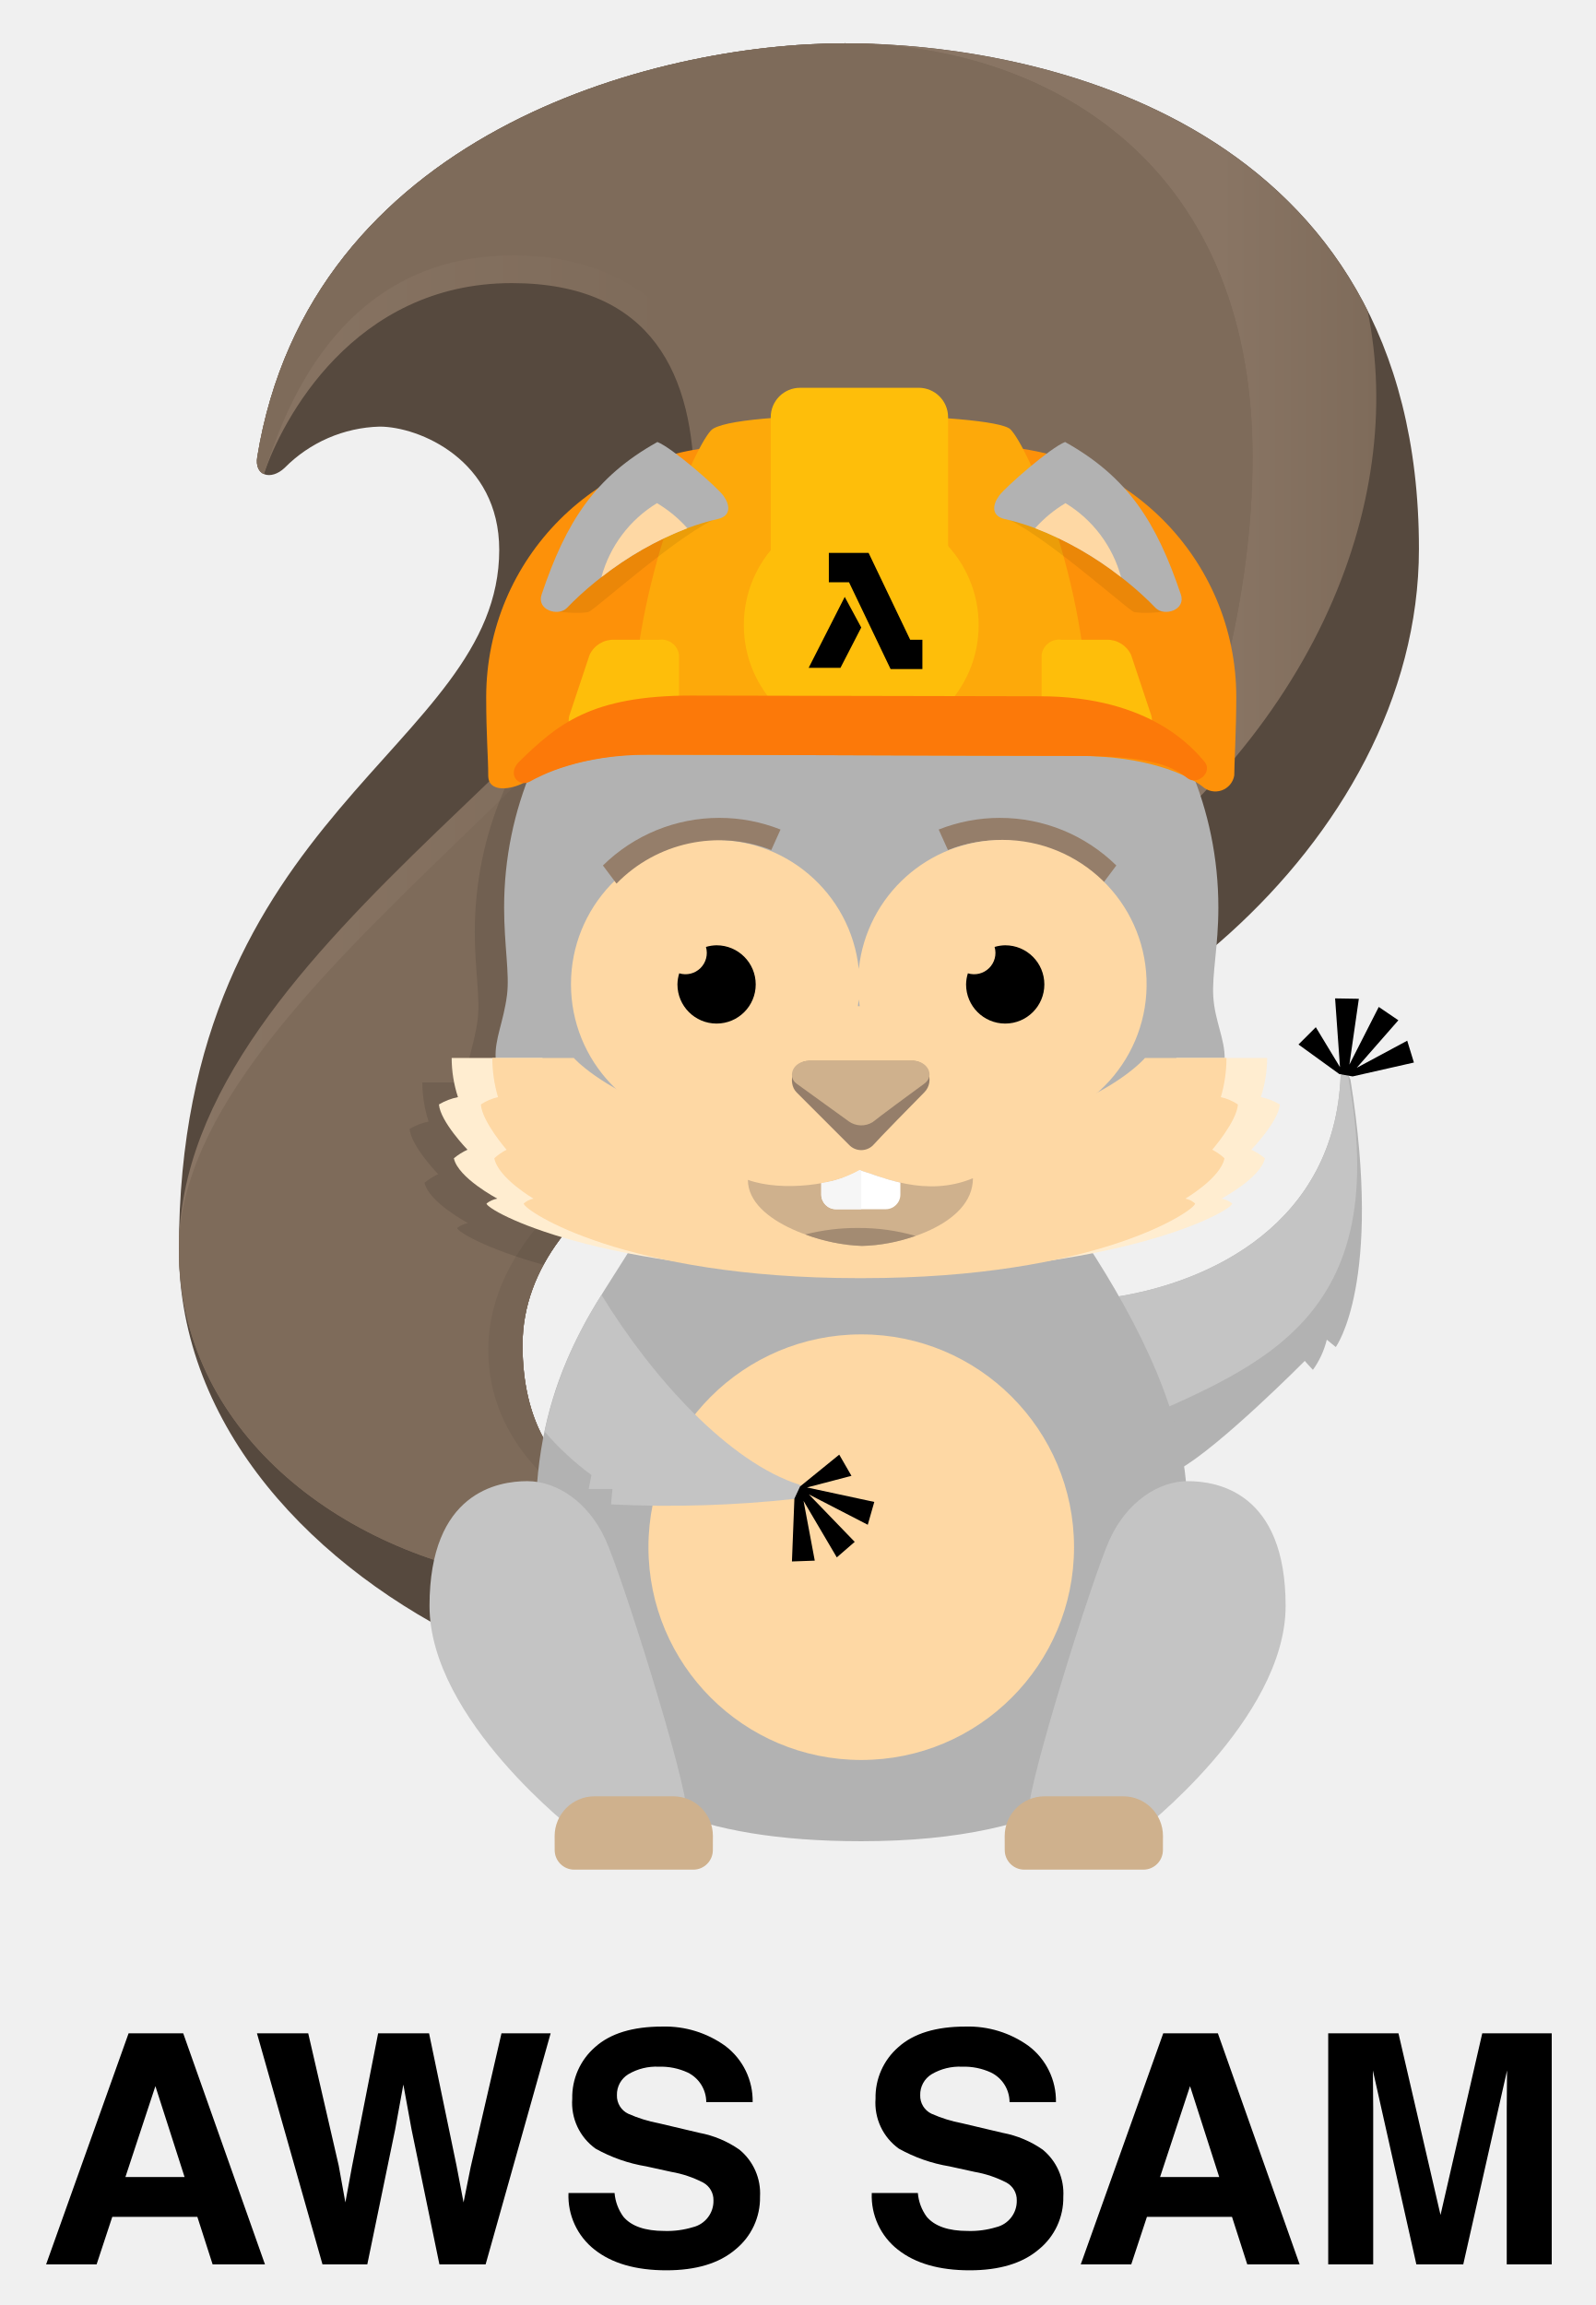
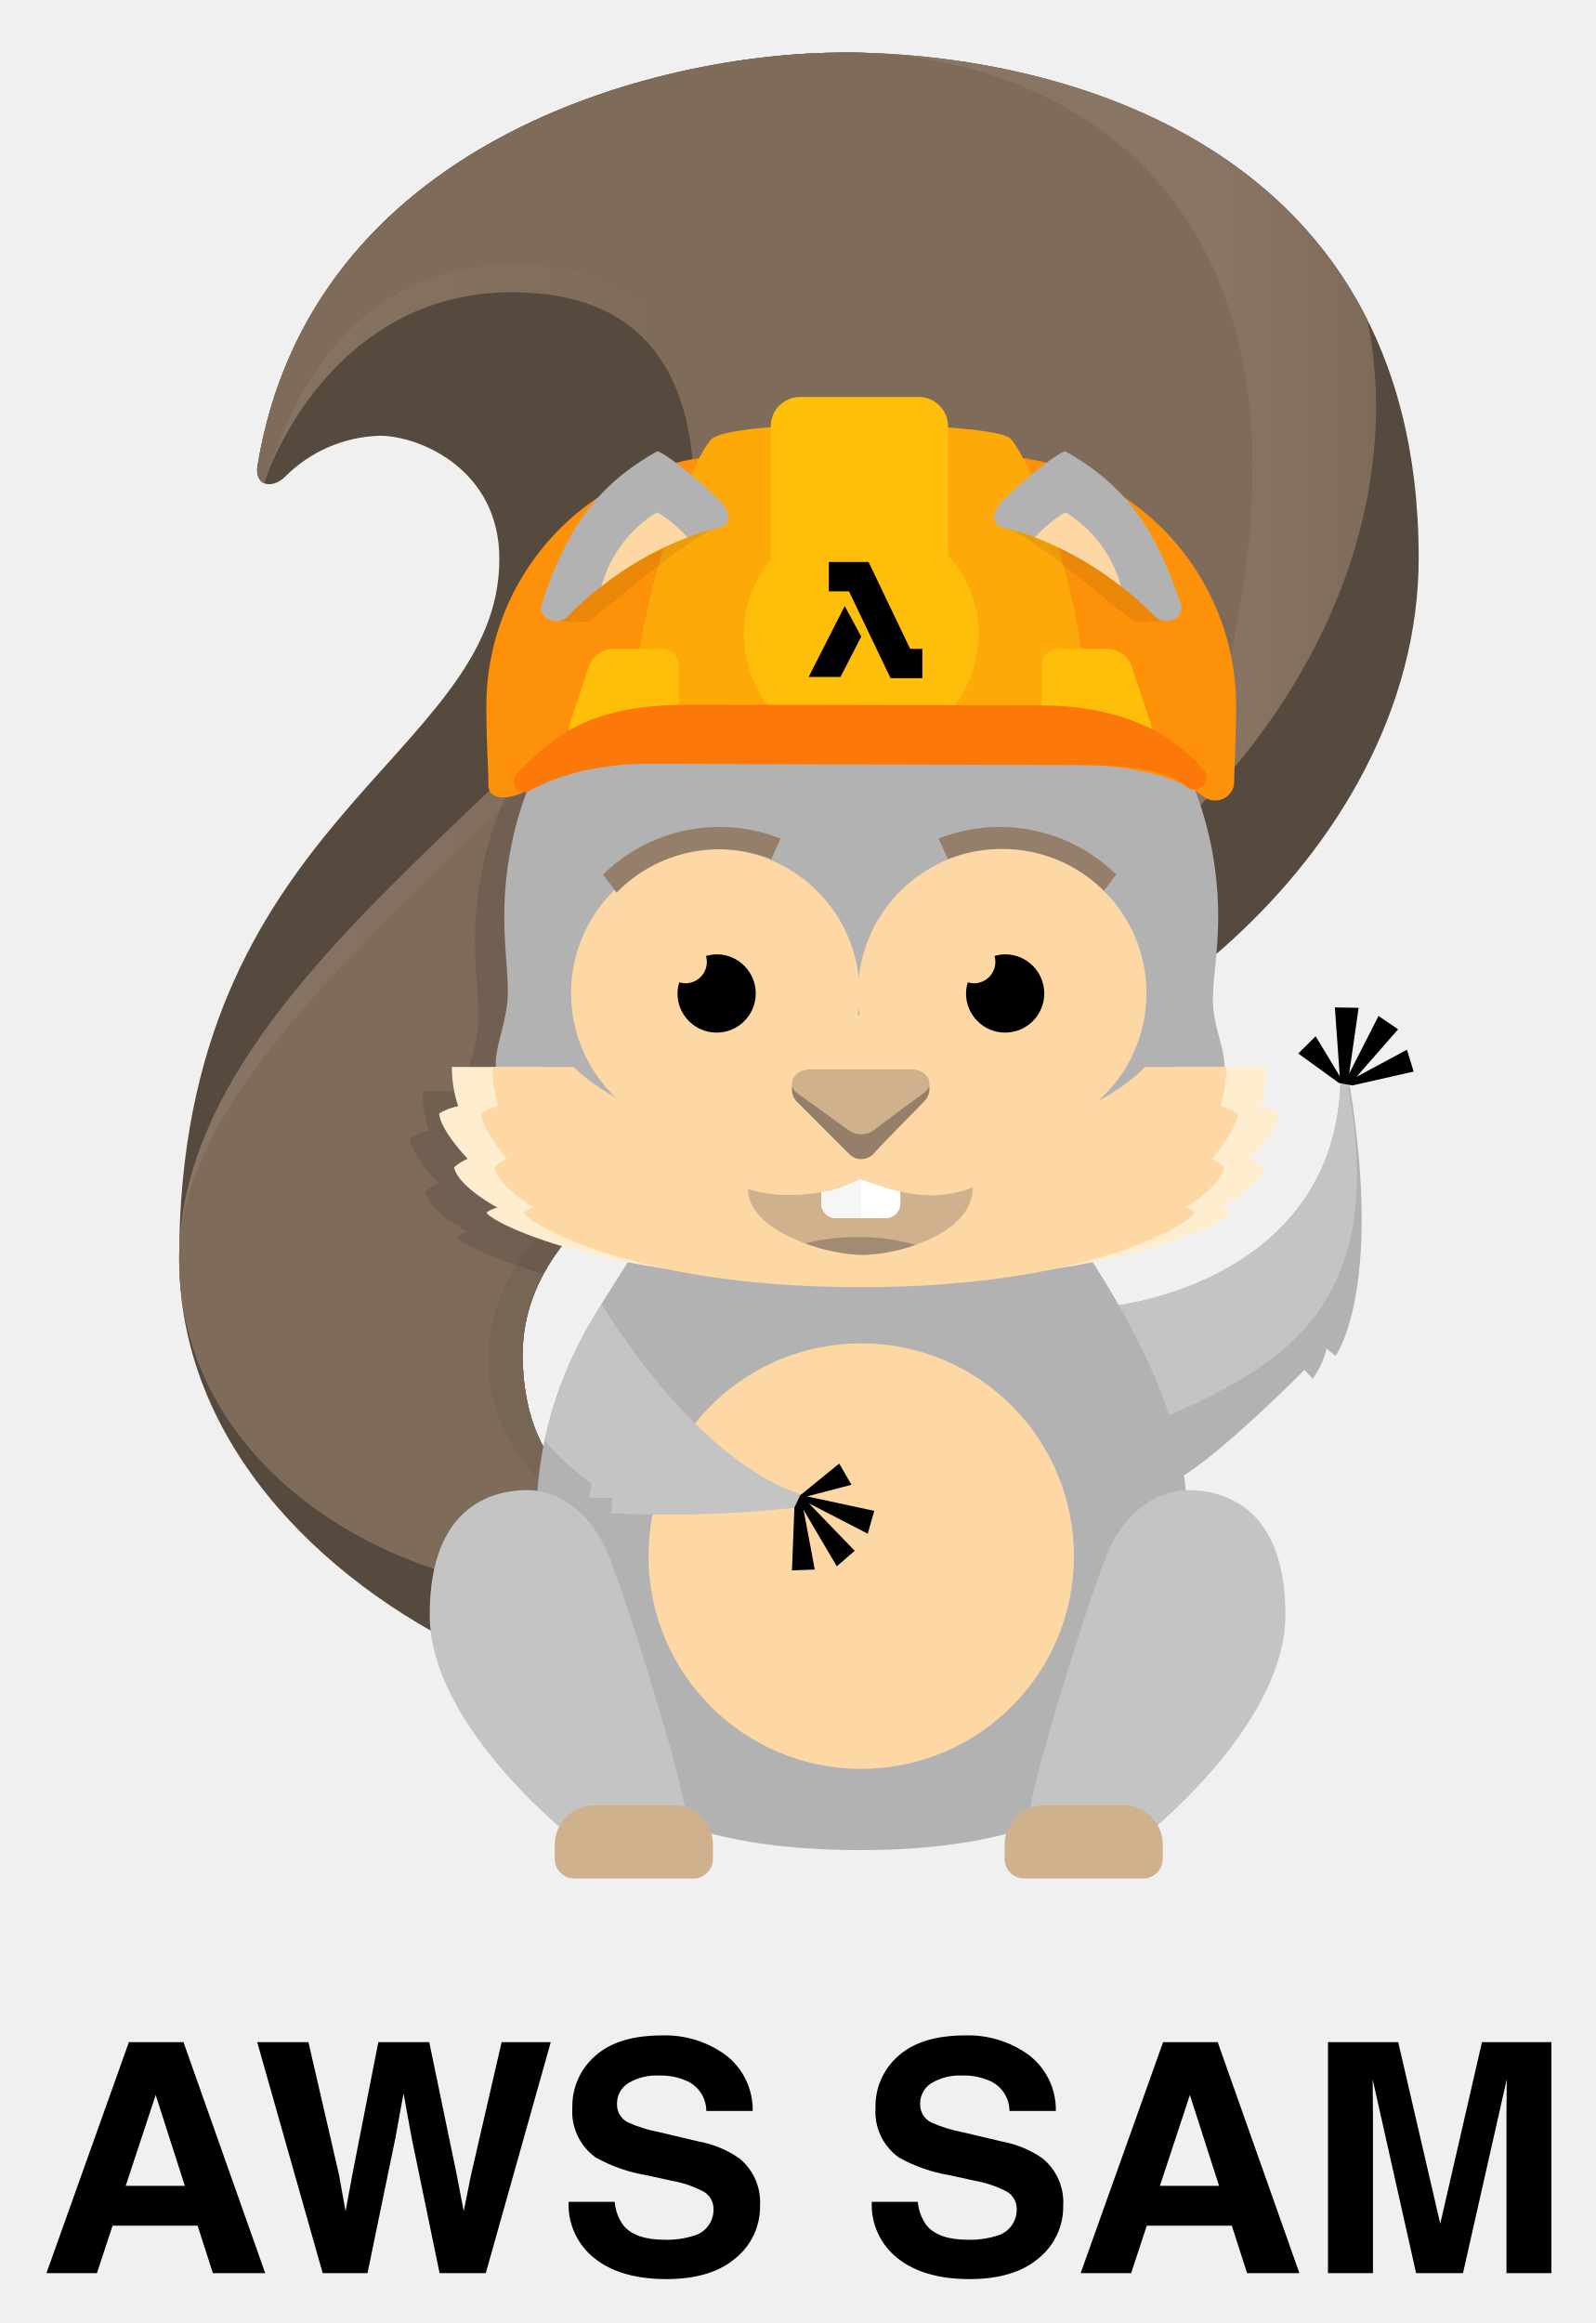
- <svg xmlns="http://www.w3.org/2000/svg" viewBox="123.00 0.00 180.00 260.00">
+ <svg xmlns="http://www.w3.org/2000/svg" viewBox="122.96 -1.04 180.08 262.08">
  <defs>
    <style>.cls-1{fill:#b2b2b2}.cls-8{fill:#c4c4c4}.cls-9{fill:#fed8a4}.cls-10{fill:#cfb18d}.cls-12{fill:#957e6a}.cls-15{fill:#febe0a}.cls-17{opacity:.071}.cls-18{fill:#040404}.cls-22{isolation:isolate}</style>
    <linearGradient id="linear-gradient" x1="203.361" x2="278.24" y1="11121.406" y2="11121.406" gradientTransform="translate(0 -11067.41)" gradientUnits="userSpaceOnUse">
      <stop offset=".765" stop-color="#897564" />
      <stop offset="1" stop-color="#7e6b5a" />
    </linearGradient>
    <linearGradient id="linear-gradient-2" x1="143.18" x2="264.288" y1="11159.003" y2="11159.003" gradientTransform="translate(0 -11067.41)" gradientUnits="userSpaceOnUse">
      <stop offset=".01" stop-color="#897564" />
      <stop offset=".459" stop-color="#7e6b5a" />
    </linearGradient>
  </defs>
  <g id="Layer_8" data-name="Layer 8">
    <path d="M248.563 146.33c11.037-1.654 25.015-8.369 25.658-25.014.37-.276.735-.46 1.105.46 3.68 22.99-1.656 30.166-1.656 30.166l-1.011-.828a9.81 9.81 0 0 1-1.566 3.404c-.365-.369-.918-1.012-.918-1.012s-9.566 9.656-14.163 12.23c-6.161-.459-19.212-17.64-7.449-19.406z" class="cls-1" />
    <g id="tail">
      <g id="Shape_14" data-name="Shape 14">
        <path fill="#56493e" d="M218.305 4.884c-21.703 0-60.359 10.27-66.286 46.651-.351 2.158 1.542 2.69 3.082 1.242a15.67 15.67 0 0 1 10.725-4.656c4.415 0 13.485 3.737 13.485 13.9 0 22.44-36.13 29.314-36.13 78.924 0 20.129 15.267 36.053 33.66 44.723 4.658 2.197 19.76-15.241 19.76-15.241s-14.662-1.05-14.662-18.708 25.436-28.378 38.573-28.378c26.512 0 62.54-27.749 62.54-61.434 0-48.193-43.042-57.023-64.747-57.023z" />
      </g>
      <g id="Shape_14_copy_3" data-name="Shape 14 copy 3">
        <path fill="url(#linear-gradient)" d="M277.257 35.042c-12.474-24.845-42.122-30.158-58.95-30.158-4.718 0-9.135 2.694-14.946 3.827l1.519 3.53s37.338 79.56 37.338 90.866c29.015-19.005 39.487-46.476 35.04-68.065z" />
      </g>
      <g id="Shape_14_copy_2" data-name="Shape 14 copy 2">
        <path fill="url(#linear-gradient-2)" d="M218.305 4.884c-21.703 0-60.359 10.27-66.286 46.651-.166 1.025.174 1.683.742 1.938 2.024-6.031 10.097-21.538 27.964-21.538 15.954 0 20.578 10.53 20.578 23.09 0 24.275-58.123 50.577-58.123 85.919 0 20.128 17.79 34.318 38.548 37.313 5.097.734 14.873-7.83 14.873-7.83s-14.663-1.05-14.663-18.708 25.436-28.378 38.573-28.378c26.512 0 43.777-41.36 43.777-71.735.003-34.214-24.278-46.722-45.983-46.722z" />
      </g>
      <g id="Shape_14_copy" data-name="Shape 14 copy">
        <path fill="#7e6b5a" d="M218.305 4.884c-21.703 0-60.359 10.27-66.286 46.651-.166 1.025.174 1.683.742 1.938 2.025-6.033 7.89-24.665 28.149-24.665 16.003 0 23.785 11.278 23.785 24.014 0 26.855-61.514 57.746-61.514 88.122 0 20.128 17.79 34.318 38.548 37.313 5.097.734 14.873-7.83 14.873-7.83s-14.663-1.05-14.663-18.708 25.436-28.378 38.573-28.378c26.512 0 43.777-41.36 43.777-71.735.002-34.214-24.279-46.722-45.984-46.722z" />
      </g>
      <g id="Shape_14_copy_4" data-name="Shape 14 copy 4">
        <path fill="#776555" d="M216.65 122.157c-13.138 0-38.573 12.455-38.573 30.113 0 10.758 8.66 17.22 15.429 20.631 1.842-1.376 3.097-2.475 3.097-2.475s-14.663-1.05-14.663-18.708 25.436-28.378 38.573-28.378c5.528 0 1.734-1.183-3.863-1.183z" />
      </g>
      <g id="Ellipse_4_copy" data-name="Ellipse 4 copy" opacity=".102">
        <path d="M216.835 64.847a40.282 40.282 0 0 0-40.282 40.282c0 4.238.63 7.457.325 9.858-.387 3.047-1.392 4.939-1.281 7.11l-4.961-.002a14.306 14.306 0 0 0 .712 4.417 6.763 6.763 0 0 0-2.145.827c.153 1.932 3.217 5.104 3.217 5.104a6.97 6.97 0 0 0-1.532.966c.46 2.207 4.903 4.552 4.903 4.552a2.709 2.709 0 0 0-1.226.552c.018.391 3.105 2.312 9.743 4.157 6.61-12.202 25.492-19.332 36.204-19.332 11.585 0 24.987-5.298 36.406-14.075.108-1.25.198-2.613.198-4.135a40.282 40.282 0 0 0-40.281-40.28z" />
      </g>
    </g>
    <g id="body">
      <g id="Shape_5_copy" data-name="Shape 5 copy">
        <path d="M275.143 121.868c-.036-.2-.052-.378-.075-.567-.282-.35-.564-.196-.845.015-.644 16.646-14.623 23.36-25.658 25.014-8.019 1.205-4.509 9.565.492 14.916 14.886-6.782 31.154-11.418 26.086-39.378z" class="cls-8" />
      </g>
      <g id="Shape_2" data-name="Shape 2">
        <path d="M256.88 169.534c0-9.46-5.361-20.181-11.351-29.325-6.1-9.312-44.987-11.473-50.61-.788-3.152 5.991-10.247 13.401-11.35 28.064-1.507 20.02-.945 40.202 36.577 40.202 44.618 0 36.733-31.368 36.733-38.153z" class="cls-1" />
      </g>
      <g id="Ellipse_1" data-name="Ellipse 1">
        <circle cx="220.145" cy="174.519" r="24.003" class="cls-9" />
      </g>
      <g id="Shape_3" data-name="Shape 3">
        <path d="M213.208 167.484c-7.968-2.508-16.63-12.065-22.36-21.424a46.652 46.652 0 0 0-6.422 15.415 31.696 31.696 0 0 0 5.291 4.906l-.316 1.575h2.681l-.158 1.735a130.961 130.961 0 0 0 20.811-.632c1.419-.314 1.578-.63.473-1.575z" class="cls-8" />
      </g>
      <g id="Shape_4" data-name="Shape 4">
        <path d="M221.617 169.415l-7.588-1.632 5.013-1.312-1.379-2.39-4.415 3.587-.643 1.379-.276 7.082 2.574-.092-1.264-6.736 3.749 6.368 2.022-1.748-5.173-5.357 6.645 3.427.735-2.576z" />
      </g>
      <g id="Shape_4_copy" data-name="Shape 4 copy">
        <path d="M281.73 117.388l-5.697 3.061 4.698-5.364-2.211-1.503-3.314 6.506 1.068-7.427-2.679-.044.552 7.757-2.727-4.508-1.954 1.952 4.608 3.336 1.5.264 6.91-1.566-.754-2.464z" />
      </g>
      <g id="Shape_1" data-name="Shape 1">
        <path d="M191.313 173.692c-1.932-4.277-5.518-6.621-8.83-6.621s-11.035 1.241-11.035 14.07c0 12.83 16.554 25.52 16.554 25.52s12.415.828 12.415-2.483-7.173-26.21-9.104-30.486z" class="cls-8" />
      </g>
      <g id="Shape_1_copy" data-name="Shape 1 copy">
        <path d="M256.978 167.07c-3.31 0-6.897 2.346-8.829 6.622-1.93 4.278-9.103 27.177-9.103 30.487s12.415 2.484 12.415 2.484 16.553-12.692 16.553-25.521c0-12.83-7.725-14.071-11.036-14.071z" class="cls-8" />
      </g>
      <g id="Rounded_Rectangle_1" data-name="Rounded Rectangle 1">
        <path d="M249.709 202.622h-8.888a4.495 4.495 0 0 0-4.496 4.495l.006 1.57a2.209 2.209 0 0 0 2.207 2.207h13.428a2.209 2.209 0 0 0 2.207-2.207l.006-1.595a4.47 4.47 0 0 0-4.47-4.47z" class="cls-10" />
      </g>
      <g id="Rounded_Rectangle_1_copy" data-name="Rounded Rectangle 1 copy">
        <path d="M198.943 202.622h-8.887a4.495 4.495 0 0 0-4.496 4.494v.002l.006 1.57a2.208 2.208 0 0 0 2.208 2.206H201.2a2.208 2.208 0 0 0 2.207-2.207l.006-1.595a4.471 4.471 0 0 0-4.47-4.47z" class="cls-10" />
      </g>
    </g>
    <g id="head">
      <g id="Ellipse_4" data-name="Ellipse 4">
        <path d="M259.855 112.404c-.153-2.55.573-5.675.573-10.033a40.282 40.282 0 0 0-80.565 0c0 4.237.631 7.456.326 9.859-.388 3.058-1.402 4.953-1.281 7.135.644 11.683 28.623 23.29 41.237 23.29 13.138 0 40.702-11.482 40.992-23.198.053-2.228-1.115-4.282-1.282-7.053z" class="cls-1" />
      </g>
      <g id="Shape_6" data-name="Shape 6">
        <path fill="#ffedd0" d="M267.364 124.581a6.763 6.763 0 0 0-2.145-.827 14.306 14.306 0 0 0 .712-4.417c-3.521.002-10.213.002-10.213.002s-8.772 9.38-35.282 9.38h-.537c-26.508 0-35.741-9.38-35.741-9.38s-6.692 0-10.212-.002a14.336 14.336 0 0 0 .711 4.417 6.773 6.773 0 0 0-2.145.827c.153 1.932 3.218 5.105 3.218 5.105a6.92 6.92 0 0 0-1.533.966c.46 2.208 4.903 4.552 4.903 4.552a2.723 2.723 0 0 0-1.225.552c.037.793 12.64 7.863 41.947 7.863h.498c29.306 0 41.64-7.07 41.679-7.863a2.697 2.697 0 0 0-1.225-.552s4.444-2.344 4.902-4.552a6.942 6.942 0 0 0-1.532-.966s3.067-3.174 3.22-5.105z" />
      </g>
      <g id="Ellipse_2_copy" data-name="Ellipse 2 copy">
        <path d="M235.78 92.255a18.718 18.718 0 0 0-6.898 1.315l1.043 2.313a16.166 16.166 0 0 1 17.46 3.785l1.534-2.042a18.71 18.71 0 0 0-13.14-5.37z" class="cls-12" />
      </g>
      <g id="Ellipse_2_copy_2" data-name="Ellipse 2 copy 2">
        <path d="M236.055 94.738a16.279 16.279 0 0 0-16.186 14.561 16.278 16.278 0 1 0 0 3.433 16.278 16.278 0 1 0 16.186-17.995z" class="cls-9" />
      </g>
      <g id="Ellipse_2_copy_2-2" data-name="Ellipse 2 copy 2-2">
        <path d="M204.143 92.255a18.7 18.7 0 0 0-13.136 5.371l1.532 2.042a16.166 16.166 0 0 1 17.46-3.785l1.042-2.313a18.686 18.686 0 0 0-6.898-1.315z" class="cls-12" />
      </g>
      <g id="Ellipse_3" data-name="Ellipse 3">
        <path d="M236.385 106.627a4.358 4.358 0 0 0-1.198.186 2.405 2.405 0 0 1-3.013 2.975 4.368 4.368 0 0 0-.204 1.254 4.415 4.415 0 1 0 4.415-4.415z" />
      </g>
      <g id="Ellipse_3_copy" data-name="Ellipse 3 copy">
        <path d="M203.828 106.627a4.358 4.358 0 0 0-1.199.186 2.405 2.405 0 0 1-3.013 2.975 4.368 4.368 0 0 0-.203 1.254 4.415 4.415 0 1 0 4.415-4.415z" />
      </g>
      <g id="Shape_6_copy" data-name="Shape 6 copy">
        <path d="M262.635 124.581a5.719 5.719 0 0 0-1.93-.827 15.73 15.73 0 0 0 .638-4.417c-3.169.002-9.193.002-9.193.002s-2.895 3.438-10.475 6.151c-4.94 1.769-11.872-12-21.29-12h-.483c-9.753 0-16.91 13.663-21.962 11.81-7.31-2.681-10.215-5.961-10.215-5.961s-6.023 0-9.193-.002a15.744 15.744 0 0 0 .64 4.417 5.73 5.73 0 0 0-1.932.827c.139 1.932 2.898 5.105 2.898 5.105a6.152 6.152 0 0 0-1.379.966c.413 2.208 4.414 4.552 4.414 4.552a2.324 2.324 0 0 0-1.103.552c.034.793 11.381 8.416 37.764 8.416h.449c26.383 0 37.488-7.623 37.524-8.416a2.314 2.314 0 0 0-1.105-.552s4.001-2.344 4.415-4.552a6.19 6.19 0 0 0-1.38-.966s2.76-3.174 2.898-5.105z" class="cls-9" />
      </g>
    </g>
    <g id="cask">
      <g id="Rounded_Rectangle_3" data-name="Rounded Rectangle 3">
        <path fill="#fd9109" d="M234.125 50.318h-27.959a28.325 28.325 0 0 0-28.325 28.325c0 4.332.23 6.76.23 8.83s2.758 1.517 4 .827a30.113 30.113 0 0 1 14.071-3.173c7.726 0 40.695.138 48.42.138s12.279 2.07 14.072 3.45a2.163 2.163 0 0 0 3.586-1.242c0-1.104.23-5.463.23-8.83a28.325 28.325 0 0 0-28.322-28.325z" />
      </g>
      <g id="Shape_9" data-name="Shape 9">
        <path fill="#fda90a" d="M236.976 48.431c-1.932-1.931-31.592-2.345-33.8.139s-8.966 18.485-8.828 33.798c7.035 0 37.66-1.105 51.455-.276-.136-16.692-6.897-31.73-8.827-33.66z" />
      </g>
      <g id="Ellipse_5" data-name="Ellipse 5">
        <circle cx="220.145" cy="70.504" r="13.244" class="cls-15" />
      </g>
      <g id="Rounded_Rectangle_5" data-name="Rounded Rectangle 5">
        <path d="M226.63 43.742h-13.382a3.31 3.31 0 0 0-3.31 3.31v21.521a3.31 3.31 0 0 0 3.31 3.311h13.382a3.311 3.311 0 0 0 3.311-3.31V47.051a3.313 3.313 0 0 0-3.312-3.31z" class="cls-15" />
      </g>
      <g id="Rounded_Rectangle_4" data-name="Rounded Rectangle 4">
        <path d="M197.384 72.16h-5.104a2.97 2.97 0 0 0-2.775 1.702l-2.196 6.589a2.086 2.086 0 0 0 2.108 2.884h7.102a3.018 3.018 0 0 0 3.071-2.884v-6.589a1.986 1.986 0 0 0-2.206-1.702z" class="cls-15" />
      </g>
      <g id="Rounded_Rectangle_4_copy" data-name="Rounded Rectangle 4 copy">
        <path d="M252.775 80.45l-2.197-6.589a2.967 2.967 0 0 0-2.774-1.702H242.7a1.988 1.988 0 0 0-2.207 1.702v6.589a3.019 3.019 0 0 0 3.072 2.883h7.1a2.086 2.086 0 0 0 2.11-2.883z" class="cls-15" />
      </g>
      <g id="Rounded_Rectangle_3_copy" data-name="Rounded Rectangle 3 copy">
        <path fill="#fc7909" d="M258.83 85.875c-1.064-1.191-5.852-7.337-18.544-7.337l-39.323-.078c-11.365 0-15.1 3.28-19.376 7.426-1.485 1.441-.069 2.966 1.173 2.277 1.241-.69 5.655-3.035 13.38-3.035s40.696.138 48.422.138 10.576 1.034 12.322 2.472c1.174.964 3.005-.678 1.946-1.863z" />
      </g>
      <g id="Shape_10" data-name="Shape 10">
        <path d="M225.664 72.16l-4.69-9.795h-4.483v3.311h2.275l4.69 9.794h3.587v-3.31h-1.379z" />
      </g>
      <g id="Shape_11" data-name="Shape 11">
        <path d="M218.284 67.331l-4.07 8.001h3.587l2.345-4.552-1.862-3.449z" />
      </g>
      <g id="Shape_13" class="cls-17" data-name="Shape 13">
        <path d="M236.055 58.318c4.047 1.379 14.21 10.53 14.854 10.714.644.185 3.908.138 4.37-.414.459-.552-16.649-12.23-19.224-10.3z" class="cls-18" />
      </g>
      <g id="Shape_12" data-name="Shape 12">
        <path d="M256.196 67.055c-2.76-8.184-5.978-13.243-13.058-17.198-1.656.643-6.714 5.058-7.448 6.07-.738 1.012-.906 2.27.64 2.62 6.923 1.564 13.396 6.255 17.016 10.025.956.996 3.45.261 2.85-1.517z" class="cls-1" />
      </g>
      <g id="Shape_12_copy" data-name="Shape 12 copy">
        <path d="M243.184 56.754a14.727 14.727 0 0 0-3.429 2.828 37.542 37.542 0 0 1 9.698 5.517 14.07 14.07 0 0 0-6.27-8.345z" class="cls-9" />
      </g>
      <g id="Shape_13_copy" class="cls-17" data-name="Shape 13 copy">
        <path d="M185.014 68.619c.46.551 3.725.598 4.368.414s10.806-9.335 14.852-10.714c-2.574-1.932-19.68 9.747-19.22 10.3z" class="cls-18" />
      </g>
      <g id="Shape_12_copy_2" data-name="Shape 12 copy 2">
        <path d="M204.603 55.926c-.735-1.01-5.794-5.426-7.449-6.07-7.082 3.955-10.3 9.013-13.06 17.199-.598 1.777 1.896 2.513 2.853 1.517 3.621-3.77 10.093-8.461 17.013-10.025 1.548-.35 1.379-1.608.643-2.62z" class="cls-1" />
      </g>
      <g id="Shape_12_copy_2-2" data-name="Shape 12 copy 2-2">
        <path d="M197.107 56.754a14.076 14.076 0 0 0-6.27 8.346 37.51 37.51 0 0 1 9.697-5.517 14.64 14.64 0 0 0-3.427-2.83z" class="cls-9" />
      </g>
    </g>
    <g id="mouth">
      <g id="Shape_7" data-name="Shape 7">
        <path d="M219.961 131.985c-2.575 1.654-8.737 2.483-12.599 1.103 0 4.874 9.013 7.449 12.875 7.449 3.953 0 12.507-2.3 12.507-7.634-5.332 2.208-10.298-.183-12.783-.918z" class="cls-10" />
      </g>
      <g id="Shape_7_copy" data-name="Shape 7 copy">
        <path fill="#a38b72" d="M219.77 138.514a23.506 23.506 0 0 0-5.939.73 20.602 20.602 0 0 0 6.406 1.294 19.674 19.674 0 0 0 6.034-1.13 22.946 22.946 0 0 0-6.5-.894z" />
      </g>
      <g id="Rounded_Rectangle_2" data-name="Rounded Rectangle 2">
        <path fill="#fff" d="M219.961 131.985a12.442 12.442 0 0 1-4.322 1.477v1.282a1.654 1.654 0 0 0 1.654 1.654h5.61a1.655 1.655 0 0 0 1.656-1.654v-1.348c-1.899-.43-3.493-1.085-4.598-1.411z" />
      </g>
      <g id="Rounded_Rectangle_2_copy" data-name="Rounded Rectangle 2 copy">
        <path fill="#f6f6f6" d="M219.961 131.985a12.442 12.442 0 0 1-4.322 1.477v1.282a1.654 1.654 0 0 0 1.654 1.654h2.852v-4.354c-.059-.017-.128-.044-.184-.06z" />
      </g>
    </g>
    <g id="nose">
      <g id="Shape_8" data-name="Shape 8">
        <path d="M226.032 119.66H214.26c-1.85 0-2.483 2.483-1.414 3.552l5.92 5.922a1.893 1.893 0 0 0 2.668.092c.643-.736 4.762-4.946 5.828-6.014 1.265-1.264.31-3.552-1.229-3.552z" class="cls-12" />
      </g>
      <g id="Shape_8_copy" data-name="Shape 8 copy">
        <path d="M226.032 119.662H214.26c-1.85 0-2.483 1.795-1.414 2.568l5.92 4.278a2.435 2.435 0 0 0 2.668.066c.643-.53 4.762-3.574 5.828-4.344 1.265-.914.31-2.568-1.229-2.568z" class="cls-10" />
      </g>
    </g>
  </g>
  <g class="cls-22">
    <g class="cls-22">
      <path d="M137.505 229.354h6.161l9.22 26.06h-5.905l-1.72-5.357h-9.596l-1.767 5.357h-5.696zm-.359 16.212h6.674l-3.292-10.254z" />
    </g>
    <g class="cls-22">
      <path d="M157.766 229.354l3.44 14.923.75 4.154.752-4.069 2.943-15.008h5.746l3.097 14.921.793 4.156.804-3.994 3.474-15.083h5.545l-7.332 26.06h-5.214l-3.147-15.24-.92-5.04-.919 5.04-3.147 15.24h-5.057l-7.39-26.06zm34.555 18.016a5.283 5.283 0 0 0 .993 2.67q1.354 1.609 4.64 1.608a9.968 9.968 0 0 0 3.195-.424 3.033 3.033 0 0 0 2.328-3.024 2.227 2.227 0 0 0-1.14-1.997 12.392 12.392 0 0 0-3.619-1.22l-2.82-.619a17.588 17.588 0 0 1-5.716-1.998 6.353 6.353 0 0 1-2.635-5.64 7.494 7.494 0 0 1 2.578-5.817q2.578-2.316 7.57-2.315a11.606 11.606 0 0 1 7.115 2.183 7.76 7.76 0 0 1 3.087 6.338h-5.233a3.731 3.731 0 0 0-2.102-3.342 7.212 7.212 0 0 0-3.245-.653 6.167 6.167 0 0 0-3.443.849 2.684 2.684 0 0 0-1.287 2.368 2.236 2.236 0 0 0 1.268 2.087 15.748 15.748 0 0 0 3.463 1.078l4.573 1.08a11.618 11.618 0 0 1 4.507 1.89 6.374 6.374 0 0 1 2.33 5.322 7.477 7.477 0 0 1-2.76 5.932q-2.762 2.36-7.8 2.36-5.148 0-8.096-2.325a7.69 7.69 0 0 1-2.948-6.39zm34.211 0a5.279 5.279 0 0 0 .993 2.67q1.354 1.609 4.639 1.608a9.97 9.97 0 0 0 3.195-.424 3.033 3.033 0 0 0 2.33-3.024 2.227 2.227 0 0 0-1.142-1.997 12.392 12.392 0 0 0-3.618-1.22l-2.821-.619a17.59 17.59 0 0 1-5.716-1.998 6.354 6.354 0 0 1-2.634-5.64 7.49 7.49 0 0 1 2.578-5.817q2.578-2.316 7.57-2.315a11.608 11.608 0 0 1 7.115 2.183 7.762 7.762 0 0 1 3.087 6.338h-5.233a3.73 3.73 0 0 0-2.103-3.342 7.208 7.208 0 0 0-3.244-.653 6.172 6.172 0 0 0-3.444.849 2.685 2.685 0 0 0-1.287 2.368 2.236 2.236 0 0 0 1.269 2.087 15.741 15.741 0 0 0 3.462 1.078l4.573 1.08a11.62 11.62 0 0 1 4.508 1.89 6.376 6.376 0 0 1 2.33 5.322 7.475 7.475 0 0 1-2.762 5.932q-2.76 2.36-7.8 2.36-5.145 0-8.094-2.325a7.692 7.692 0 0 1-2.95-6.39zm27.678-18.016h6.162l9.22 26.06h-5.906l-1.72-5.357h-9.596l-1.767 5.357h-5.695zm-.359 16.212h6.674l-3.292-10.254zm36.343-16.212h7.836v26.06h-5.074v-17.627q0-.76.017-2.13.018-1.37.018-2.113l-4.939 21.87h-5.292l-4.903-21.87q0 .743.018 2.112.017 1.371.017 2.131v17.627h-5.074v-26.06h7.924l4.744 20.49z" />
    </g>
  </g>
</svg>
